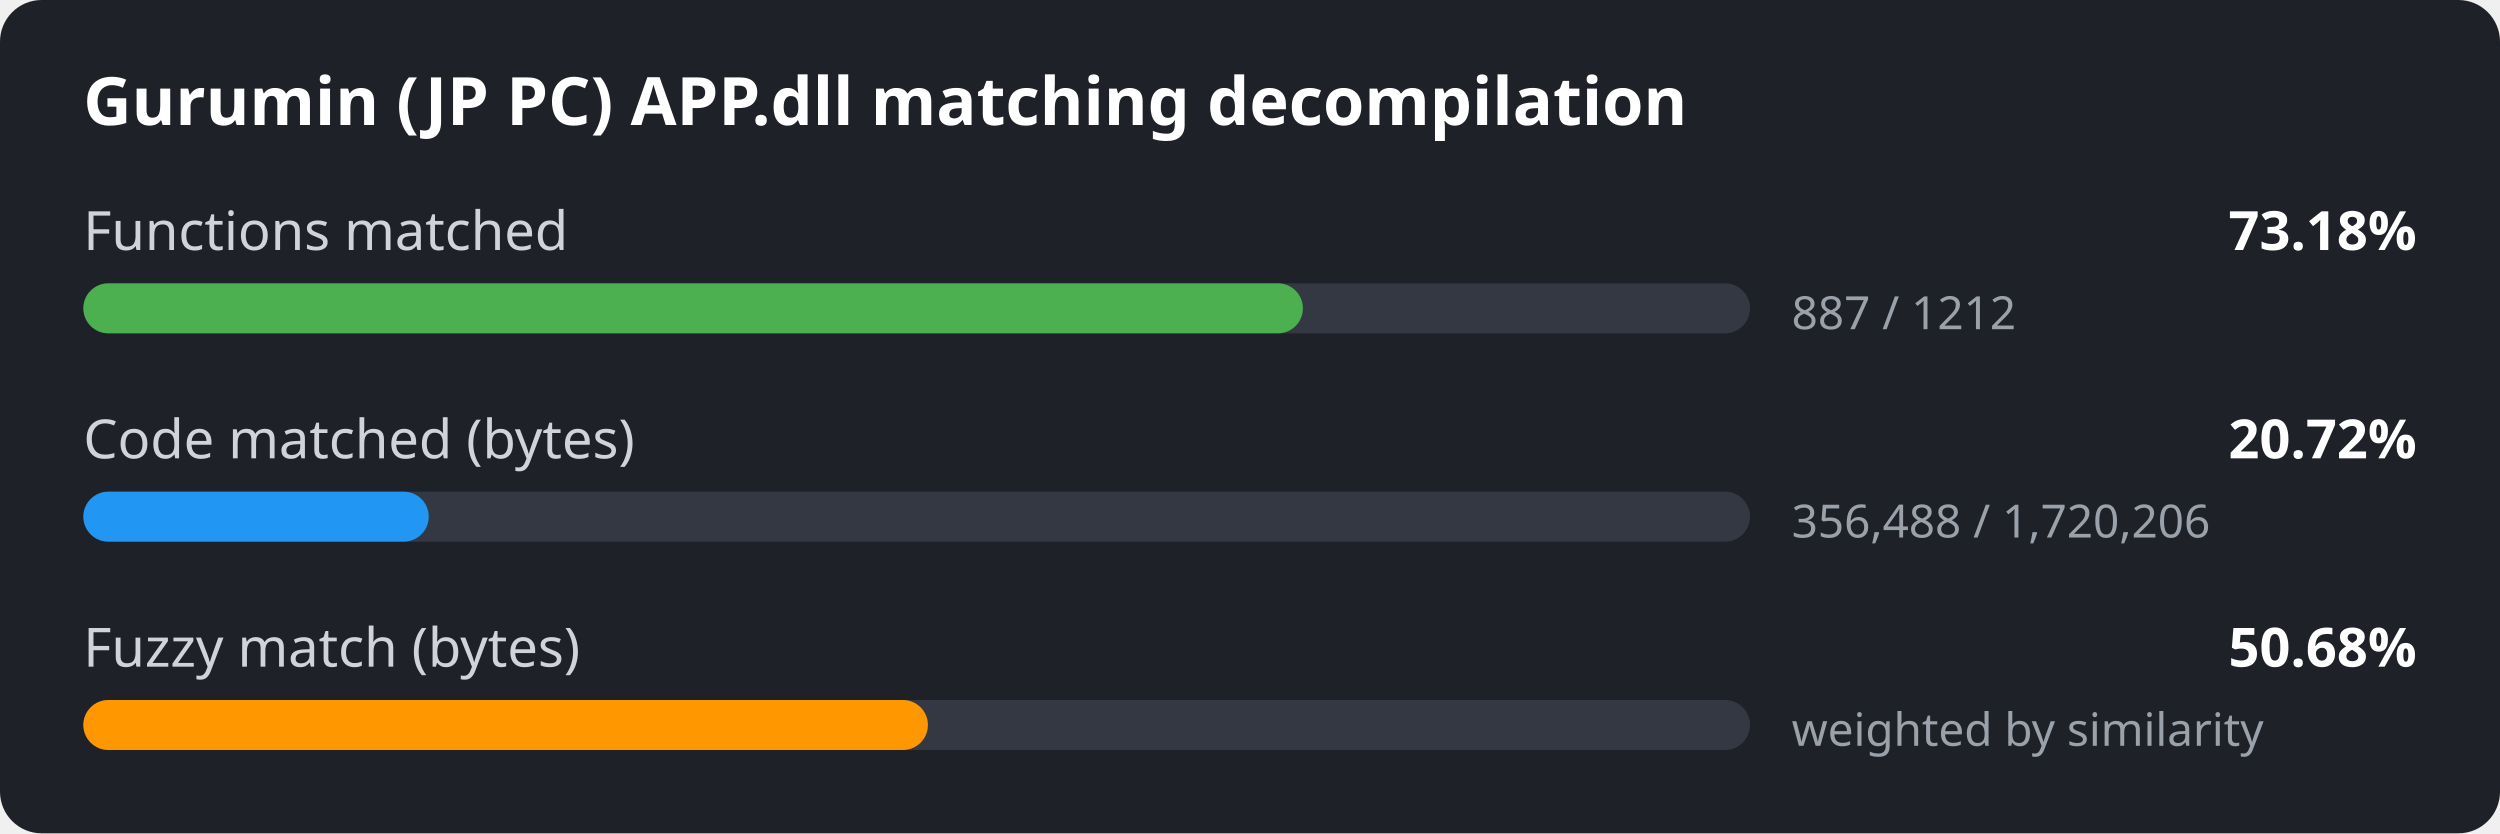
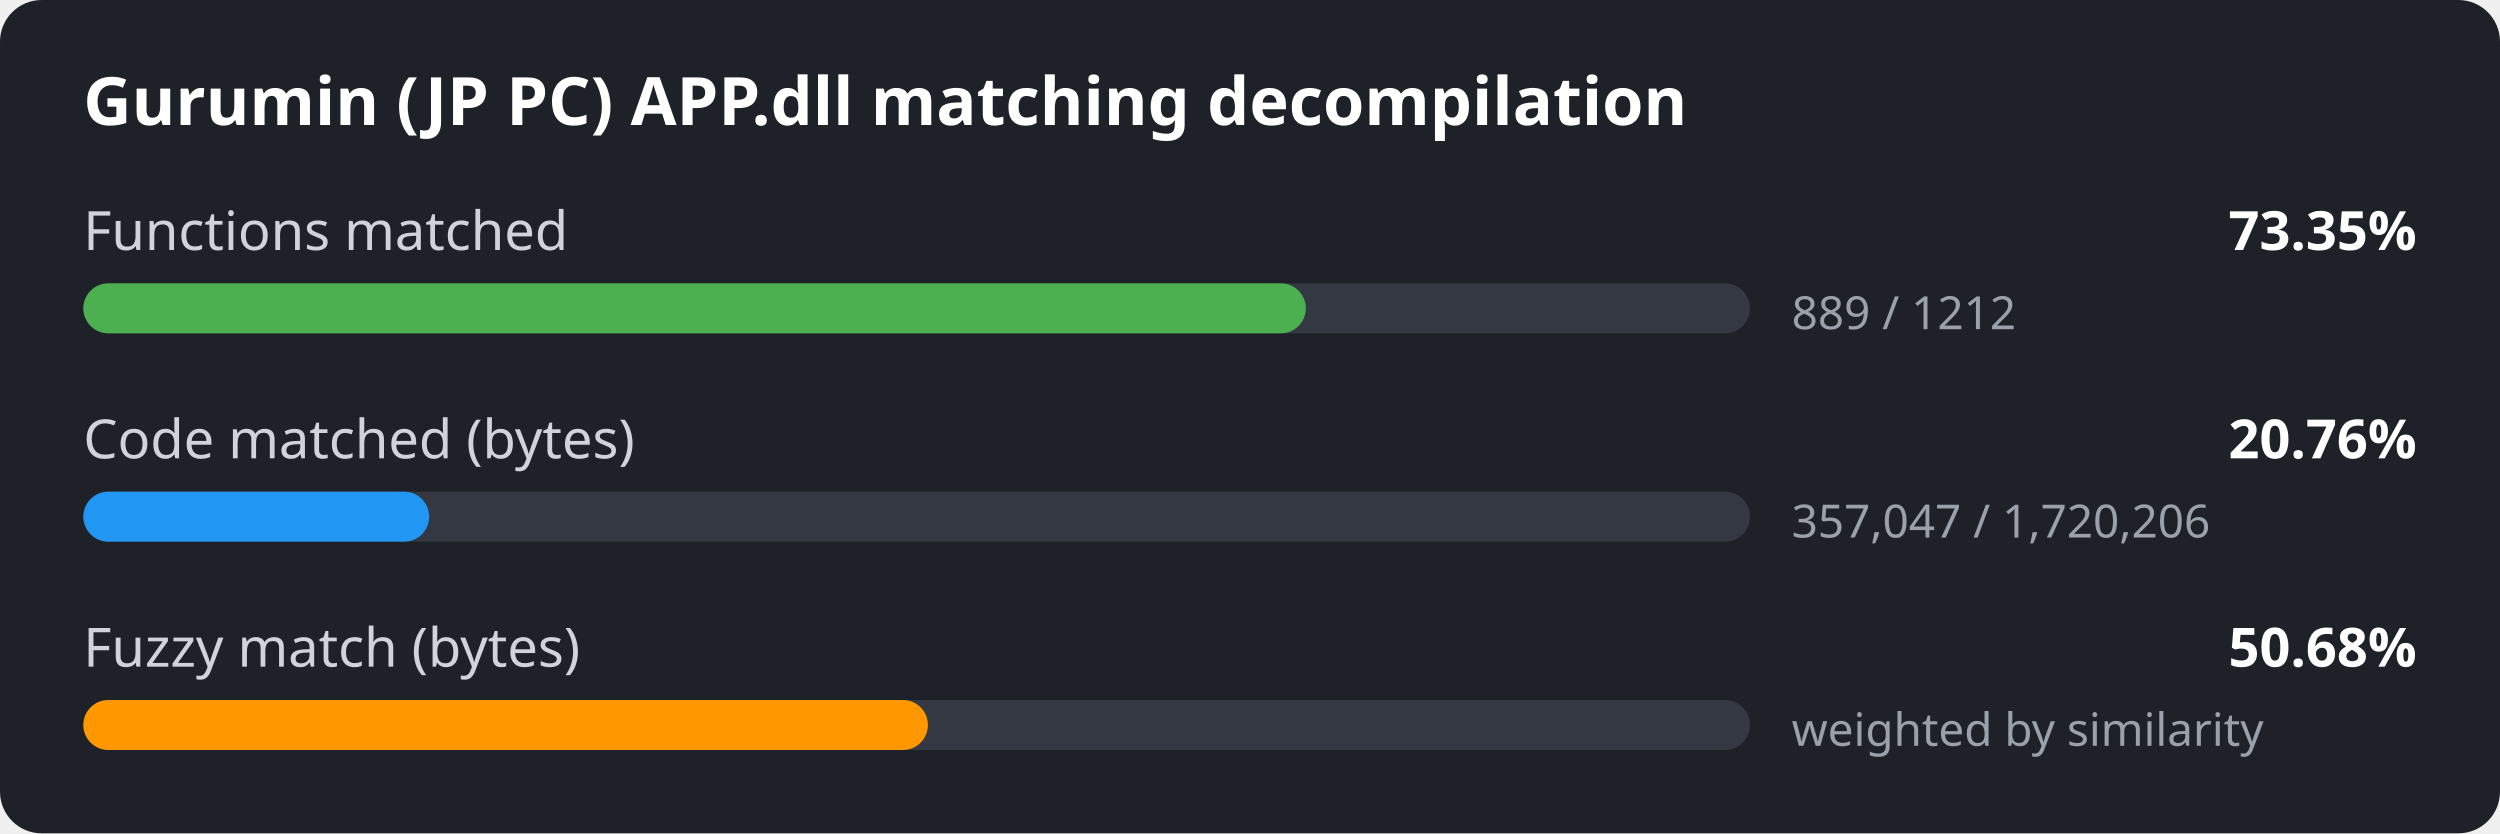
<svg xmlns="http://www.w3.org/2000/svg" width="600" height="200" viewBox="0 0 600 200">
  <style>
.bg { fill: #1e2127; }
.title { font: 600 16px sans-serif; fill: #ffffff; }
.label { font: 13px sans-serif; fill: #d0d4da; }
.value { font: 600 13px sans-serif; fill: #ffffff; }
.detail { font: 11px sans-serif; fill: #9aa1ab; }
.track { fill: #333842; }
</style>
  <rect width="600" height="200" rx="10" class="bg" />
  <text x="20" y="30" class="title">Gurumin (JP PC) APP.dll matching decompilation</text>
  <text x="20" y="60" class="label">Functions matched</text>
-   <text x="580" y="60" class="value" text-anchor="end">73.18%</text>
+   <text x="580" y="60" class="value" text-anchor="end">73.35%</text>
  <rect x="20" y="68" width="400" height="12" rx="6" class="track" />
-   <rect x="20" y="68" width="292.7" height="12" rx="6" fill="#4caf50" />
-   <text x="430" y="79" class="detail">887 / 1212</text>
+   <rect x="20" y="68" width="293.4" height="12" rx="6" fill="#4caf50" />
+   <text x="430" y="79" class="detail">889 / 1212</text>
  <text x="20" y="110" class="label">Code matched (bytes)</text>
-   <text x="580" y="110" class="value" text-anchor="end">20.72%</text>
+   <text x="580" y="110" class="value" text-anchor="end">20.76%</text>
  <rect x="20" y="118" width="400" height="12" rx="6" class="track" />
-   <rect x="20" y="118" width="82.9" height="12" rx="6" fill="#2196f3" />
-   <text x="430" y="129" class="detail">356,488 / 1,720,206</text>
+   <rect x="20" y="118" width="83.0" height="12" rx="6" fill="#2196f3" />
+   <text x="430" y="129" class="detail">357,047 / 1,720,206</text>
  <text x="20" y="160" class="label">Fuzzy match (bytes)</text>
  <text x="580" y="160" class="value" text-anchor="end">50.68%</text>
  <rect x="20" y="168" width="400" height="12" rx="6" class="track" />
  <rect x="20" y="168" width="202.7" height="12" rx="6" fill="#ff9800" />
  <text x="430" y="179" class="detail">weighted by similarity</text>
</svg>
